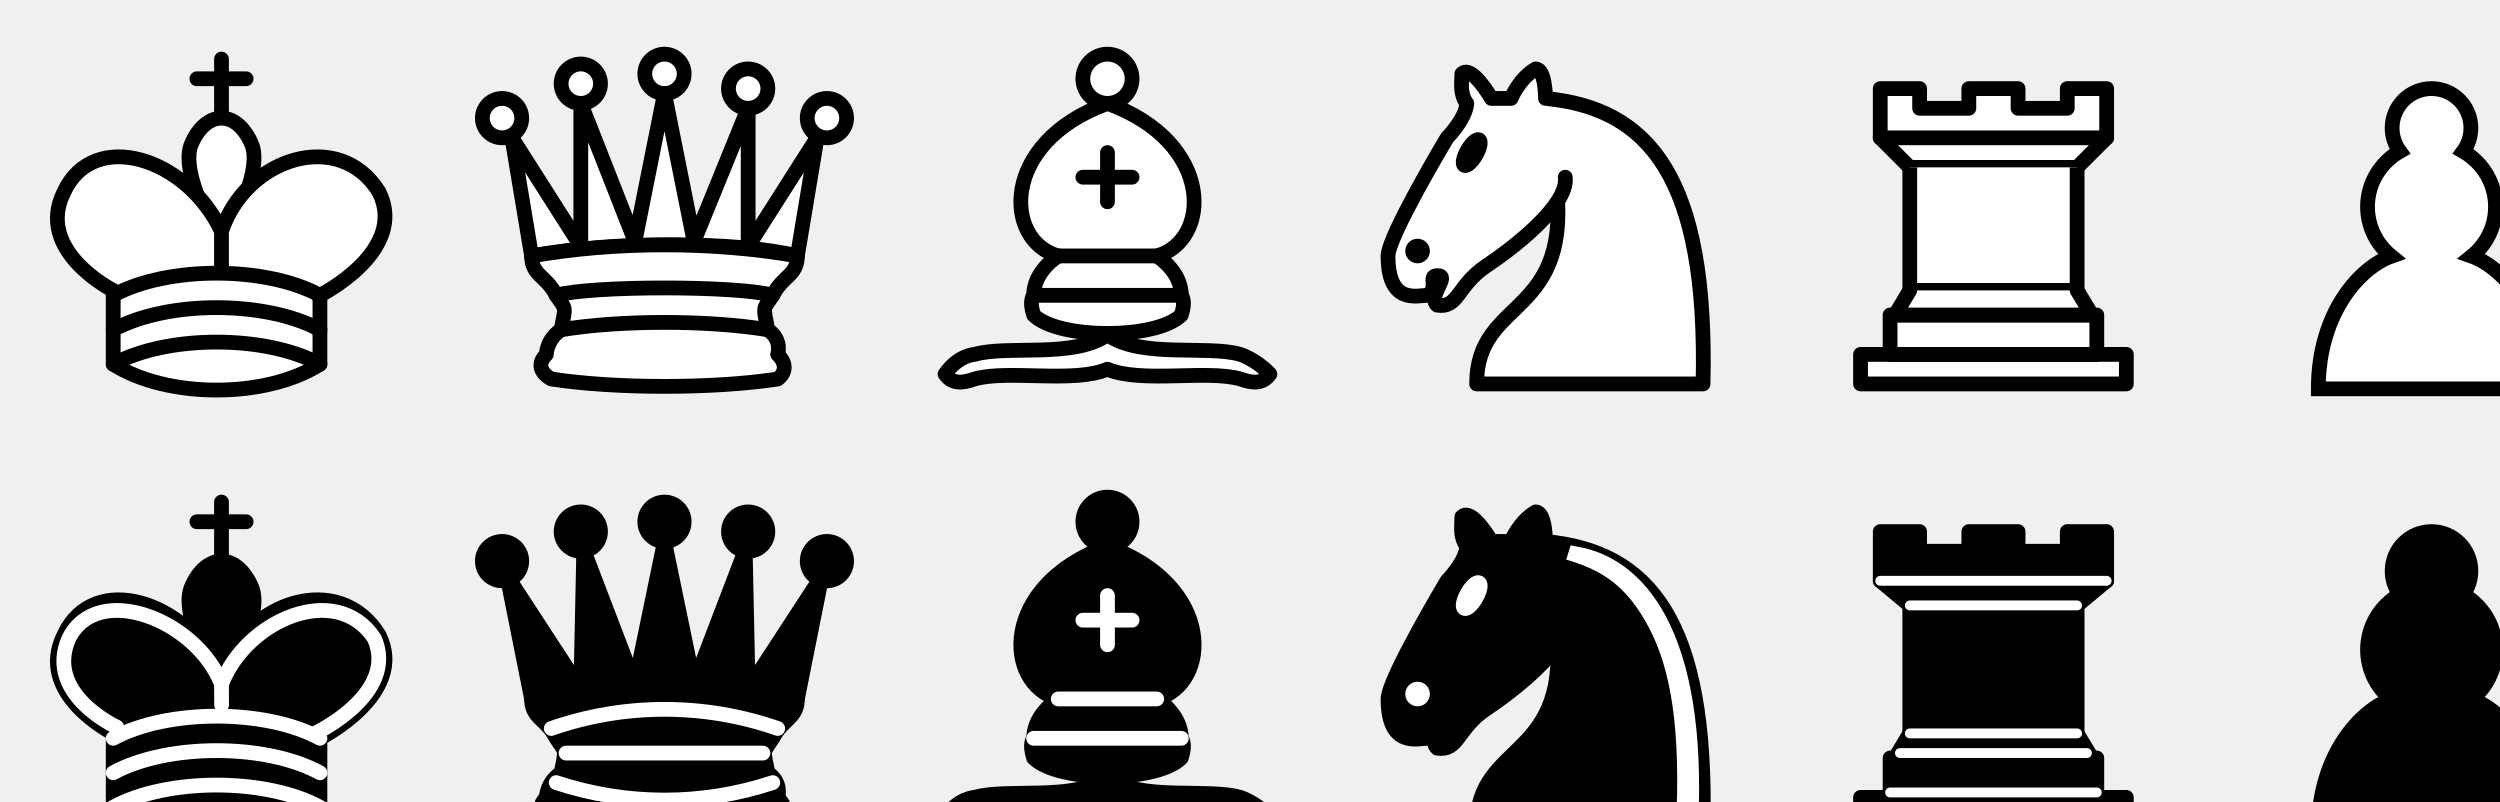
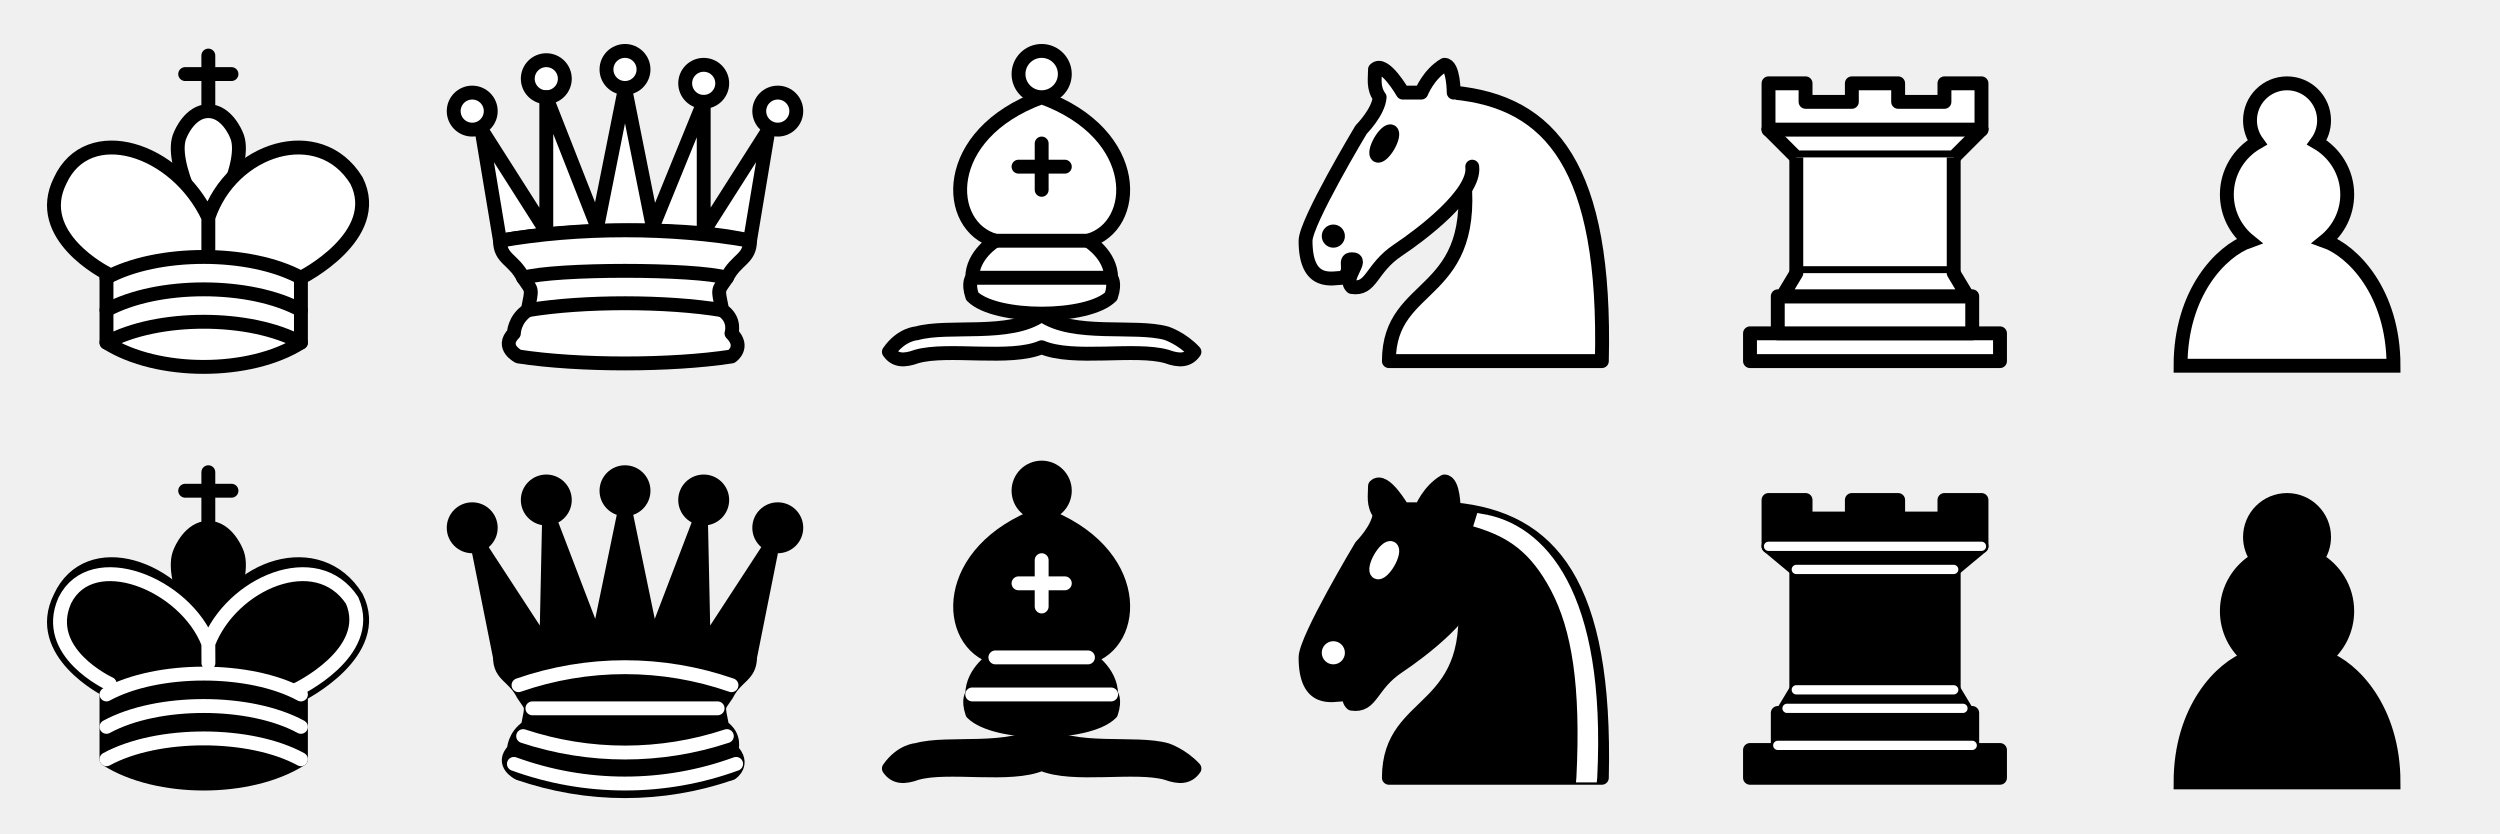
- <svg xmlns="http://www.w3.org/2000/svg" version="1.1" width="18rem" height="6rem">
+ <svg xmlns="http://www.w3.org/2000/svg" version="1.1" width="270" height="90">
  <g style="fill:none; fill-opacity:1; fill-rule:evenodd; stroke:#000000; stroke-width:1.5; stroke-linecap:round;stroke-linejoin:round;stroke-miterlimit:4; stroke-dasharray:none; stroke-opacity:1;" transform="translate(0,0)">
    <path d="M 22.5,11.63 L 22.5,6" style="fill:none; stroke:#000000; stroke-linejoin:miter;" />
    <path d="M 20,8 L 25,8" style="fill:none; stroke:#000000; stroke-linejoin:miter;" />
    <path d="M 22.5,25 C 22.5,25 27,17.5 25.5,14.5 C 25.5,14.5 24.5,12 22.5,12 C 20.5,12 19.5,14.5 19.5,14.5 C 18,17.5 22.5,25 22.5,25" style="fill:#ffffff; stroke:#000000; stroke-linecap:butt; stroke-linejoin:miter;" />
    <path d="M 11.5,37 C 17,40.5 27,40.5 32.5,37 L 32.5,30 C 32.5,30 41.5,25.5 38.5,19.5 C 34.5,13 25,16 22.5,23.5 L 22.5,27 L 22.5,23.5 C 19,16 9.5,13 6.5,19.5 C 3.5,25.5 11.5,29.5 11.5,29.5 L 11.5,37 z " style="fill:#ffffff; stroke:#000000;" />
    <path d="M 11.5,30 C 17,27 27,27 32.5,30" style="fill:none; stroke:#000000;" />
    <path d="M 11.5,33.5 C 17,30.5 27,30.5 32.5,33.5" style="fill:none; stroke:#000000;" />
    <path d="M 11.5,37 C 17,34 27,34 32.5,37" style="fill:none; stroke:#000000;" />
  </g>
  <g style="opacity:1; fill:#ffffff; fill-opacity:1; fill-rule:evenodd; stroke:#000000; stroke-width:1.5; stroke-linecap:round;stroke-linejoin:round;stroke-miterlimit:4; stroke-dasharray:none; stroke-opacity:1;" transform="translate(45,0)">
    <path d="M 9 13 A 2 2 0 1 1  5,13 A 2 2 0 1 1  9 13 z" transform="translate(-1,-1)" />
    <path d="M 9 13 A 2 2 0 1 1  5,13 A 2 2 0 1 1  9 13 z" transform="translate(15.5,-5.5)" />
    <path d="M 9 13 A 2 2 0 1 1  5,13 A 2 2 0 1 1  9 13 z" transform="translate(32,-1)" />
    <path d="M 9 13 A 2 2 0 1 1  5,13 A 2 2 0 1 1  9 13 z" transform="translate(7,-4.5)" />
    <path d="M 9 13 A 2 2 0 1 1  5,13 A 2 2 0 1 1  9 13 z" transform="translate(24,-4)" />
    <path d="M 9,26 C 17.5,24.5 30,24.5 36,26 L 38,14 L 31,25 L 31,11 L 25.5,24.5 L 22.5,9.5 L 19.5,24.5 L 14,10.5 L 14,25 L 7,14 L 9,26 z " style="stroke-linecap:butt;" />
    <path d="M 9,26 C 9,28 10.5,28 11.5,30 C 12.5,31.5 12.5,31 12,33.5 C 10.5,34.5 10.5,36 10.5,36 C 9,37.5 11,38.5 11,38.5 C 17.5,39.5 27.5,39.5 34,38.5 C 34,38.5 35.5,37.5 34,36 C 34,36 34.5,34.5 33,33.5 C 32.5,31 32.5,31.5 33.5,30 C 34.5,28 36,28 36,26 C 27.5,24.5 17.5,24.5 9,26 z " style="stroke-linecap:butt;" />
    <path d="M 11.5,30 C 15,29 30,29 33.5,30" style="fill:none;" />
    <path d="M 12,33.5 C 18,32.5 27,32.5 33,33.5" style="fill:none;" />
  </g>
  <g style="opacity:1; fill:none; fill-rule:evenodd; fill-opacity:1; stroke:#000000; stroke-width:1.5; stroke-linecap:round; stroke-linejoin:round; stroke-miterlimit:4; stroke-dasharray:none; stroke-opacity:1;" transform="translate(90,0)">
    <g style="fill:#ffffff; stroke:#000000; stroke-linecap:butt;">
      <path d="M 9,36 C 12.39,35.03 19.11,36.43 22.5,34 C 25.89,36.43 32.61,35.03 36,36 C 36,36 37.65,36.54 39,38 C 38.32,38.97 37.35,38.99 36,38.5 C 32.61,37.53 25.89,38.96 22.5,37.5 C 19.11,38.96 12.39,37.53 9,38.5 C 7.646,38.99 6.677,38.97 6,38 C 7.354,36.06 9,36 9,36 z" />
      <path d="M 15,32 C 17.5,34.5 27.5,34.5 30,32 C 30.5,30.5 30,30 30,30 C 30,27.5 27.5,26 27.5,26 C 33,24.5 33.5,14.5 22.5,10.5 C 11.5,14.5 12,24.5 17.5,26 C 17.5,26 15,27.5 15,30 C 15,30 14.5,30.5 15,32 z" />
      <path d="M 25 8 A 2.5 2.5 0 1 1  20,8 A 2.5 2.5 0 1 1  25 8 z" />
    </g>
    <path d="M 17.5,26 L 27.5,26 M 15,30 L 30,30 M 22.5,15.5 L 22.5,20.5 M 20,18 L 25,18" style="fill:none; stroke:#000000; stroke-linejoin:miter;" />
  </g>
  <g style="opacity:1; fill:none; fill-opacity:1; fill-rule:evenodd; stroke:#000000; stroke-width:1.5; stroke-linecap:round;stroke-linejoin:round;stroke-miterlimit:4; stroke-dasharray:none; stroke-opacity:1;" transform="translate(135,0)">
    <path d="M 22,10 C 32.5,11 38.5,18 38,39 L 15,39 C 15,30 25,32.5 23,18" style="fill:#ffffff; stroke:#000000;" />
    <path d="M 24,18 C 24.38,20.91 18.45,25.37 16,27 C 13,29 13.18,31.34 11,31 C 9.958,30.06 12.41,27.96 11,28 C 10,28 11.19,29.23 10,30 C 9,30 5.997,31 6,26 C 6,24 12,14 12,14 C 12,14 13.89,12.1 14,10.5 C 13.27,9.506 13.5,8.5 13.5,7.5 C 14.5,6.5 16.5,10 16.5,10 L 18.5,10 C 18.5,10 19.28,8.008 21,7 C 22,7 22,10 22,10" style="fill:#ffffff; stroke:#000000;" />
    <path d="M 9.5 25.5 A 0.5 0.5 0 1 1 8.5,25.5 A 0.5 0.5 0 1 1 9.5 25.5 z" style="fill:#000000; stroke:#000000;" />
    <path d="M 15 15.5 A 0.5 1.5 0 1 1  14,15.5 A 0.5 1.5 0 1 1  15 15.5 z" transform="matrix(0.866,0.5,-0.5,0.866,9.693,-5.173)" style="fill:#000000; stroke:#000000;" />
  </g>
  <g style="opacity:1; fill:#ffffff; fill-opacity:1; fill-rule:evenodd; stroke:#000000; stroke-width:1.5; stroke-linecap:round;stroke-linejoin:round;stroke-miterlimit:4; stroke-dasharray:none; stroke-opacity:1;" transform="translate(180,0)">
    <path d="M 9,39 L 36,39 L 36,36 L 9,36 L 9,39 z " style="stroke-linecap:butt;" />
    <path d="M 12,36 L 12,32 L 33,32 L 33,36 L 12,36 z " style="stroke-linecap:butt;" />
    <path d="M 11,14 L 11,9 L 15,9 L 15,11 L 20,11 L 20,9 L 25,9 L 25,11 L 30,11 L 30,9 L 34,9 L 34,14" style="stroke-linecap:butt;" />
    <path d="M 34,14 L 31,17 L 14,17 L 11,14" />
    <path d="M 31,17 L 31,29.5 L 14,29.5 L 14,17" style="stroke-linecap:butt; stroke-linejoin:miter;" />
    <path d="M 31,29.5 L 32.5,32 L 12.5,32 L 14,29.5" />
    <path d="M 11,14 L 34,14" style="fill:none; stroke:#000000; stroke-linejoin:miter;" />
  </g>
  <g transform="translate(225,0)">
    <path d="M 22,9 C 19.79,9 18,10.79 18,13 C 18,13.89 18.29,14.71 18.78,15.38 C 16.83,16.5 15.5,18.59 15.5,21 C 15.5,23.03 16.44,24.84 17.91,26.03 C 14.91,27.09 10.5,31.58 10.5,39.5 L 33.5,39.5 C 33.5,31.58 29.09,27.09 26.09,26.03 C 27.56,24.84 28.5,23.03 28.5,21 C 28.5,18.59 27.17,16.5 25.22,15.38 C 25.71,14.71 26,13.89 26,13 C 26,10.79 24.21,9 22,9 z " style="opacity:1; fill:#ffffff; fill-opacity:1; fill-rule:nonzero; stroke:#000000; stroke-width:1.5; stroke-linecap:round; stroke-linejoin:miter; stroke-miterlimit:4; stroke-dasharray:none; stroke-opacity:1;" />
  </g>
  <g style="fill:none; fill-opacity:1; fill-rule:evenodd; stroke:#000000; stroke-width:1.5; stroke-linecap:round;stroke-linejoin:round;stroke-miterlimit:4; stroke-dasharray:none; stroke-opacity:1;" transform="translate(0,45)">
    <path d="M 22.5,11.63 L 22.5,6" style="fill:none; stroke:#000000; stroke-linejoin:miter;" />
    <path d="M 22.5,25 C 22.5,25 27,17.5 25.5,14.5 C 25.5,14.5 24.5,12 22.5,12 C 20.5,12 19.5,14.5 19.5,14.5 C 18,17.5 22.5,25 22.5,25" style="fill:#000000;fill-opacity:1; stroke-linecap:butt; stroke-linejoin:miter;" />
    <path d="M 11.5,37 C 17,40.5 27,40.5 32.5,37 L 32.5,30 C 32.5,30 41.5,25.5 38.5,19.5 C 34.5,13 25,16 22.5,23.5 L 22.5,27 L 22.5,23.5 C 19,16 9.5,13 6.5,19.5 C 3.5,25.5 11.5,29.5 11.5,29.5 L 11.5,37 z " style="fill:#000000; stroke:#000000;" />
    <path d="M 20,8 L 25,8" style="fill:none; stroke:#000000; stroke-linejoin:miter;" />
    <path d="M 32,29.5 C 32,29.5 40.5,25.5 38.03,19.85 C 34.15,14 25,18 22.5,24.5 L 22.51,26.6 L 22.5,24.5 C 20,18 9.906,14 6.997,19.85 C 4.5,25.5 11.85,28.85 11.85,28.85" style="fill:none; stroke:#ffffff;" />
    <path d="M 11.5,30 C 17,27 27,27 32.5,30 M 11.5,33.5 C 17,30.5 27,30.5 32.5,33.5 M 11.5,37 C 17,34 27,34 32.5,37" style="fill:none; stroke:#ffffff;" />
  </g>
  <g style="opacity:1; fill:000000; fill-opacity:1; fill-rule:evenodd; stroke:#000000; stroke-width:1.5; stroke-linecap:round;stroke-linejoin:round;stroke-miterlimit:4; stroke-dasharray:none; stroke-opacity:1;" transform="translate(45,45)">
    <g style="fill:#000000; stroke:none;">
      <circle cx="6" cy="12" r="2.75" />
      <circle cx="14" cy="9" r="2.75" />
      <circle cx="22.5" cy="8" r="2.75" />
      <circle cx="31" cy="9" r="2.75" />
      <circle cx="39" cy="12" r="2.75" />
    </g>
    <path d="M 9,26 C 17.5,24.5 30,24.5 36,26 L 38.5,13.5 L 31,25 L 30.7,10.9 L 25.5,24.5 L 22.5,10 L 19.5,24.5 L 14.3,10.9 L 14,25 L 6.5,13.5 L 9,26 z" style="stroke-linecap:butt; stroke:#000000;" />
    <path d="M 9,26 C 9,28 10.5,28 11.5,30 C 12.5,31.5 12.5,31 12,33.5 C 10.5,34.5 10.5,36 10.5,36 C 9,37.5 11,38.5 11,38.5 C 17.5,39.5 27.5,39.5 34,38.5 C 34,38.5 35.5,37.5 34,36 C 34,36 34.5,34.5 33,33.5 C 32.5,31 32.5,31.5 33.5,30 C 34.5,28 36,28 36,26 C 27.5,24.5 17.5,24.5 9,26 z" style="stroke-linecap:butt;" />
    <path d="M 11,38.5 A 35,35 1 0 0 34,38.5" style="fill:none; stroke:#000000; stroke-linecap:butt;" />
    <path d="M 11,29 A 35,35 1 0 1 34,29" style="fill:none; stroke:#ffffff;" />
    <path d="M 12.5,31.5 L 32.5,31.5" style="fill:none; stroke:#ffffff;" />
    <path d="M 11.5,34.5 A 35,35 1 0 0 33.5,34.5" style="fill:none; stroke:#ffffff;" />
    <path d="M 10.5,37.5 A 35,35 1 0 0 34.5,37.5" style="fill:none; stroke:#ffffff;" />
  </g>
  <g style="opacity:1; fill:none; fill-rule:evenodd; fill-opacity:1; stroke:#000000; stroke-width:1.5; stroke-linecap:round; stroke-linejoin:round; stroke-miterlimit:4; stroke-dasharray:none; stroke-opacity:1;" transform="translate(90,45)">
    <g style="fill:#000000; stroke:#000000; stroke-linecap:butt;">
      <path d="M 9,36 C 12.39,35.03 19.11,36.43 22.5,34 C 25.89,36.43 32.61,35.03 36,36 C 36,36 37.65,36.54 39,38 C 38.32,38.97 37.35,38.99 36,38.5 C 32.61,37.53 25.89,38.96 22.5,37.5 C 19.11,38.96 12.39,37.53 9,38.5 C 7.646,38.99 6.677,38.97 6,38 C 7.354,36.06 9,36 9,36 z" />
      <path d="M 15,32 C 17.5,34.5 27.5,34.5 30,32 C 30.5,30.5 30,30 30,30 C 30,27.5 27.5,26 27.5,26 C 33,24.5 33.5,14.5 22.5,10.5 C 11.5,14.5 12,24.5 17.5,26 C 17.5,26 15,27.5 15,30 C 15,30 14.5,30.5 15,32 z" />
      <path d="M 25 8 A 2.5 2.5 0 1 1  20,8 A 2.5 2.5 0 1 1  25 8 z" />
    </g>
    <path d="M 17.5,26 L 27.5,26 M 15,30 L 30,30 M 22.5,15.5 L 22.5,20.5 M 20,18 L 25,18" style="fill:none; stroke:#ffffff; stroke-linejoin:miter;" />
  </g>
  <g style="opacity:1; fill:none; fill-opacity:1; fill-rule:evenodd; stroke:#000000; stroke-width:1.5; stroke-linecap:round;stroke-linejoin:round;stroke-miterlimit:4; stroke-dasharray:none; stroke-opacity:1;" transform="translate(135,45)">
    <path d="M 22,10 C 32.5,11 38.5,18 38,39 L 15,39 C 15,30 25,32.5 23,18" style="fill:#000000; stroke:#000000;" />
    <path d="M 24,18 C 24.38,20.91 18.45,25.37 16,27 C 13,29 13.18,31.34 11,31 C 9.958,30.06 12.41,27.96 11,28 C 10,28 11.19,29.23 10,30 C 9,30 5.997,31 6,26 C 6,24 12,14 12,14 C 12,14 13.89,12.1 14,10.5 C 13.27,9.506 13.5,8.5 13.5,7.5 C 14.5,6.5 16.5,10 16.5,10 L 18.5,10 C 18.5,10 19.28,8.008 21,7 C 22,7 22,10 22,10" style="fill:#000000; stroke:#000000;" />
    <path d="M 9.5 25.5 A 0.5 0.5 0 1 1 8.5,25.5 A 0.5 0.5 0 1 1 9.5 25.5 z" style="fill:#ffffff; stroke:#ffffff;" />
    <path d="M 15 15.5 A 0.5 1.5 0 1 1  14,15.5 A 0.5 1.5 0 1 1  15 15.5 z" transform="matrix(0.866,0.5,-0.5,0.866,9.693,-5.173)" style="fill:#ffffff; stroke:#ffffff;" />
    <path d="M 24.55,10.4 L 24.1,11.85 L 24.6,12 C 27.75,13 30.25,14.49 32.5,18.75 C 34.75,23.01 35.75,29.06 35.25,39 L 35.2,39.5 L 37.45,39.5 L 37.5,39 C 38,28.94 36.62,22.15 34.25,17.66 C 31.88,13.17 28.46,11.02 25.06,10.5 L 24.55,10.4 z " style="fill:#ffffff; stroke:none;" />
  </g>
  <g style="opacity:1; fill:000000; fill-opacity:1; fill-rule:evenodd; stroke:#000000; stroke-width:1.5; stroke-linecap:round;stroke-linejoin:round;stroke-miterlimit:4; stroke-dasharray:none; stroke-opacity:1;" transform="translate(180,45)">
    <path d="M 9,39 L 36,39 L 36,36 L 9,36 L 9,39 z " style="stroke-linecap:butt;" />
    <path d="M 12.5,32 L 14,29.5 L 31,29.5 L 32.5,32 L 12.5,32 z " style="stroke-linecap:butt;" />
    <path d="M 12,36 L 12,32 L 33,32 L 33,36 L 12,36 z " style="stroke-linecap:butt;" />
    <path d="M 14,29.5 L 14,16.5 L 31,16.5 L 31,29.5 L 14,29.5 z " style="stroke-linecap:butt;stroke-linejoin:miter;" />
    <path d="M 14,16.5 L 11,14 L 34,14 L 31,16.5 L 14,16.5 z " style="stroke-linecap:butt;" />
    <path d="M 11,14 L 11,9 L 15,9 L 15,11 L 20,11 L 20,9 L 25,9 L 25,11 L 30,11 L 30,9 L 34,9 L 34,14 L 11,14 z " style="stroke-linecap:butt;" />
    <path d="M 12,35.5 L 33,35.5 L 33,35.5" style="fill:none; stroke:#ffffff; stroke-width:1; stroke-linejoin:miter;" />
    <path d="M 13,31.5 L 32,31.5" style="fill:none; stroke:#ffffff; stroke-width:1; stroke-linejoin:miter;" />
    <path d="M 14,29.5 L 31,29.5" style="fill:none; stroke:#ffffff; stroke-width:1; stroke-linejoin:miter;" />
    <path d="M 14,16.5 L 31,16.5" style="fill:none; stroke:#ffffff; stroke-width:1; stroke-linejoin:miter;" />
    <path d="M 11,14 L 34,14" style="fill:none; stroke:#ffffff; stroke-width:1; stroke-linejoin:miter;" />
  </g>
  <g transform="translate(225,45)">
    <path d="M 22,9 C 19.79,9 18,10.79 18,13 C 18,13.89 18.29,14.71 18.78,15.38 C 16.83,16.5 15.5,18.59 15.5,21 C 15.5,23.03 16.44,24.84 17.91,26.03 C 14.91,27.09 10.5,31.58 10.5,39.5 L 33.5,39.5 C 33.5,31.58 29.09,27.09 26.09,26.03 C 27.56,24.84 28.5,23.03 28.5,21 C 28.5,18.59 27.17,16.5 25.22,15.38 C 25.71,14.71 26,13.89 26,13 C 26,10.79 24.21,9 22,9 z " style="opacity:1; fill:#000000; fill-opacity:1; fill-rule:nonzero; stroke:#000000; stroke-width:1.5; stroke-linecap:round; stroke-linejoin:miter; stroke-miterlimit:4; stroke-dasharray:none; stroke-opacity:1;" />
  </g>
</svg>
